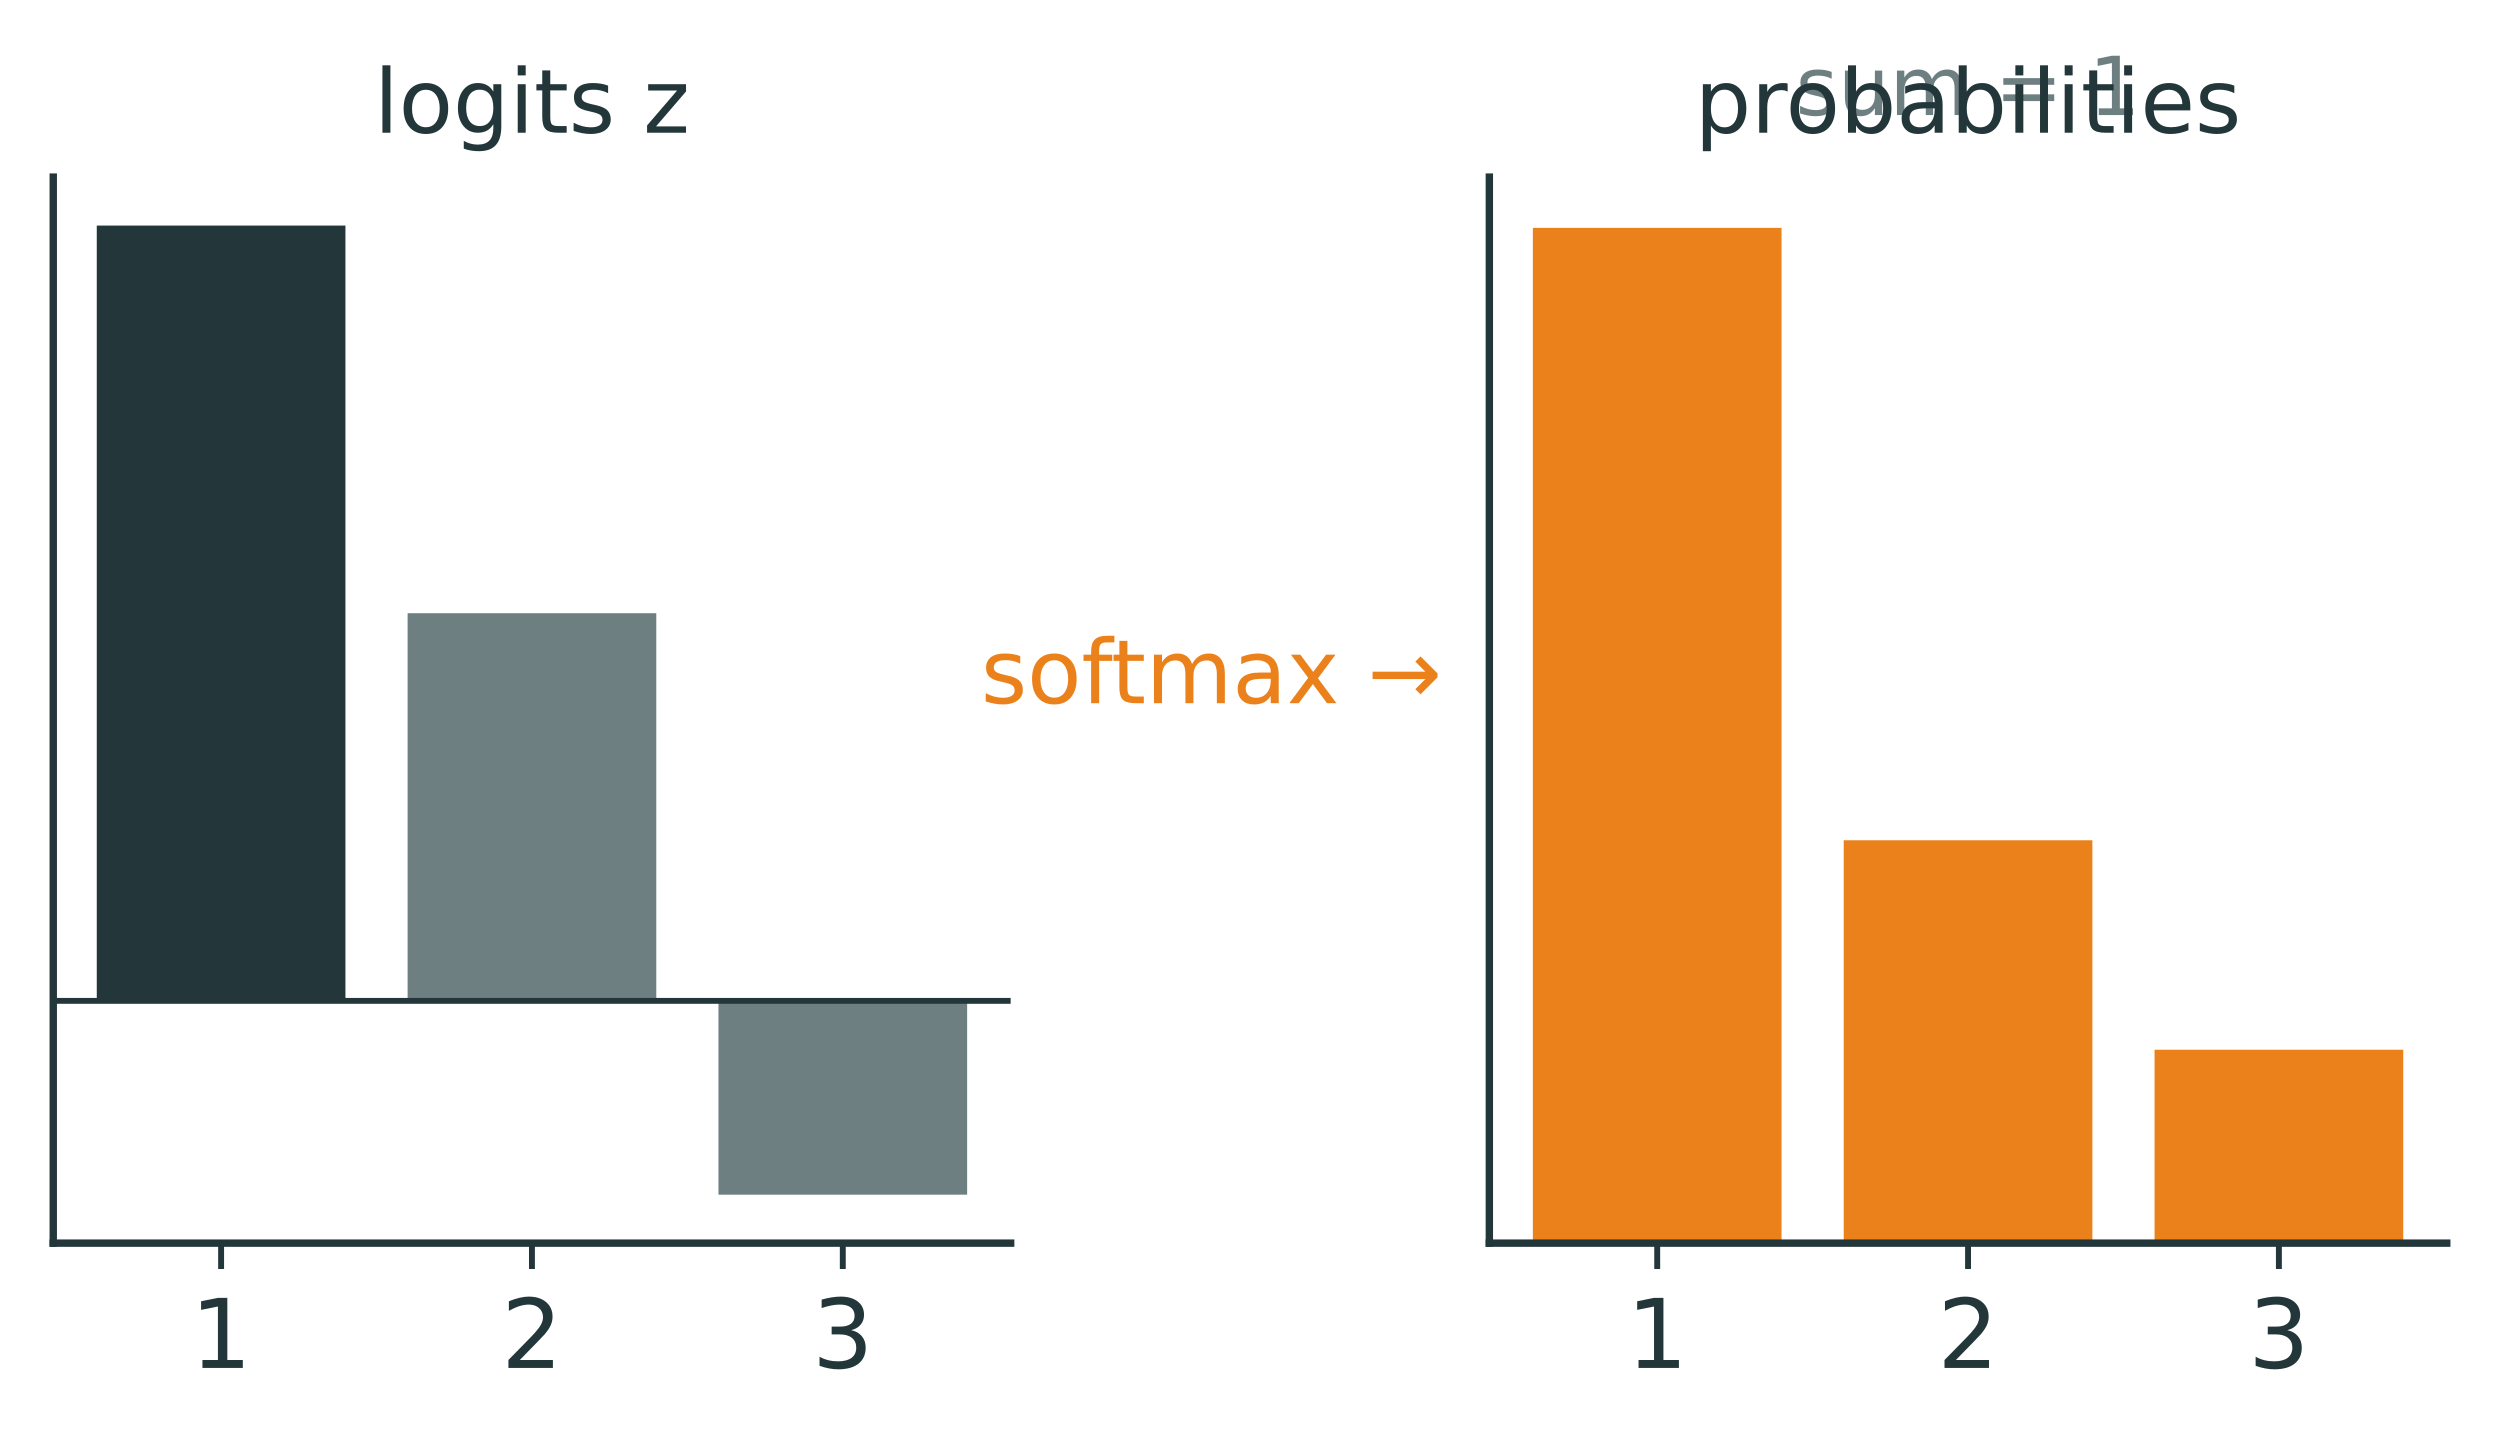
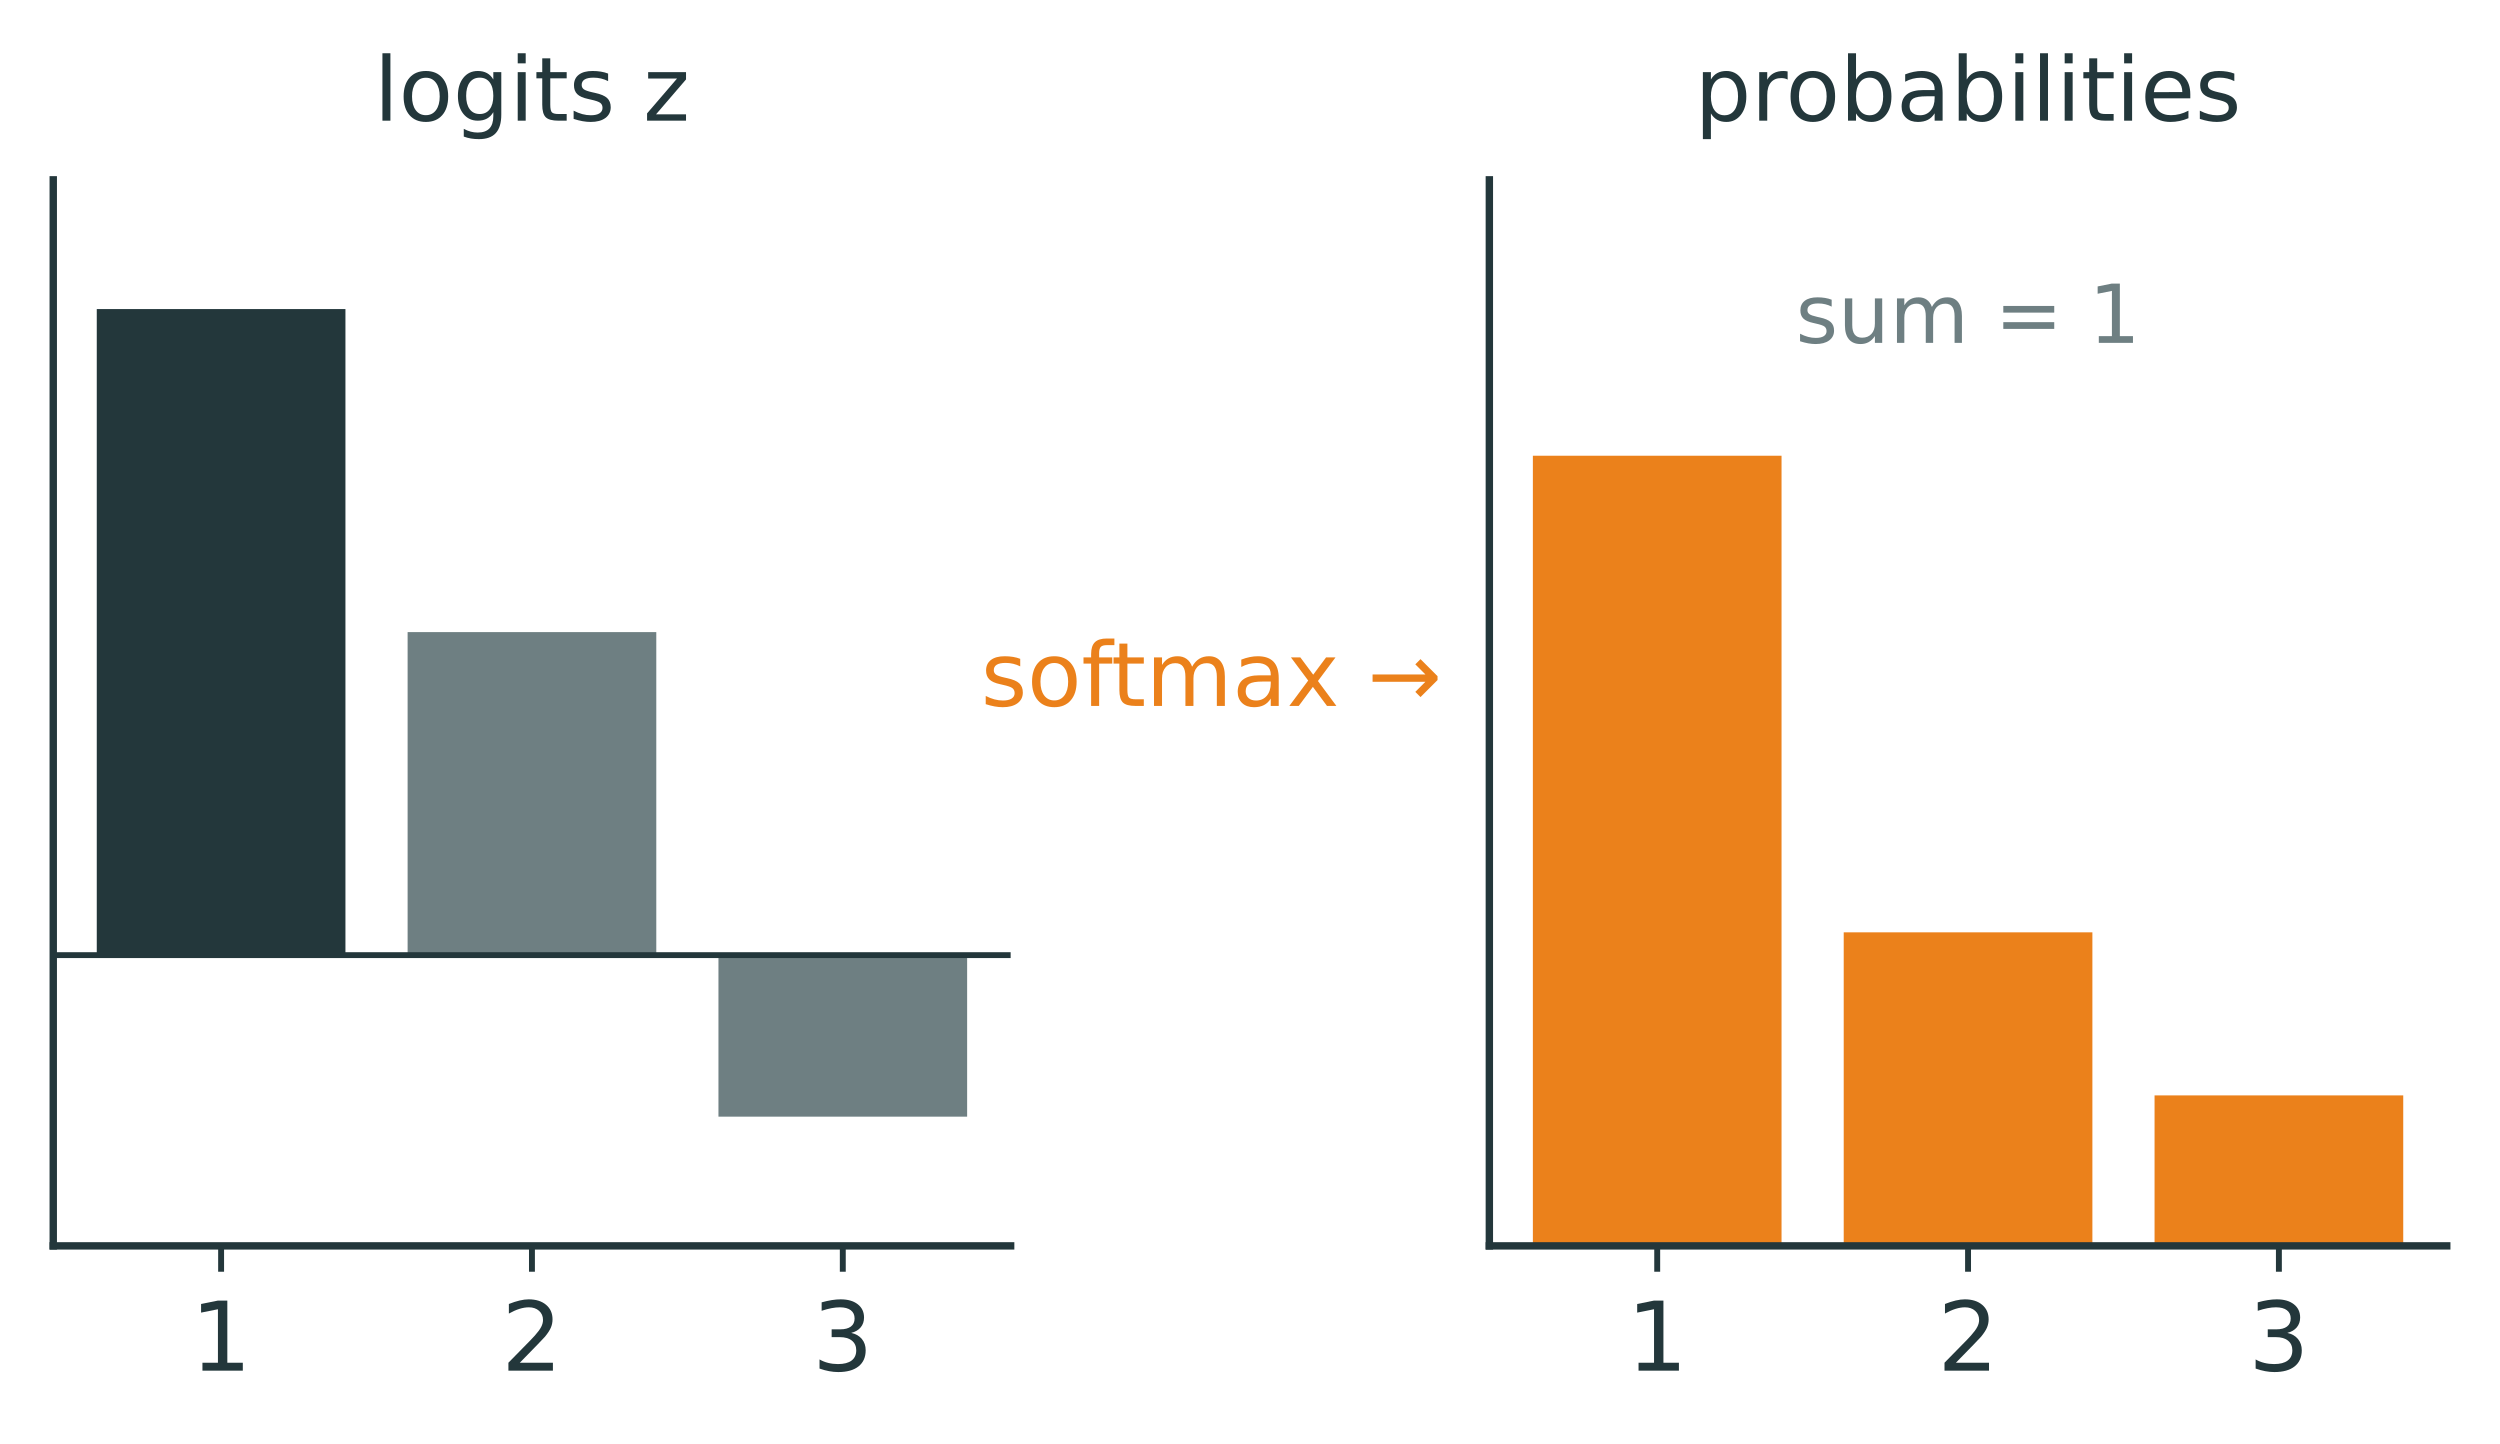
- <svg xmlns="http://www.w3.org/2000/svg" xmlns:xlink="http://www.w3.org/1999/xlink" width="338.04pt" height="194.873pt" viewBox="0 0 338.04 194.873" version="1.1">
+ <svg xmlns="http://www.w3.org/2000/svg" xmlns:xlink="http://www.w3.org/1999/xlink" width="338.04pt" height="195.244pt" viewBox="0 0 338.04 195.244" version="1.1">
  <defs>
    <style type="text/css">*{stroke-linejoin: round; stroke-linecap: butt}</style>
  </defs>
  <g id="figure_1">
    <g id="patch_1">
-       <path d="M 0 194.873  L 338.04 194.873  L 338.04 0  L 0 0  L 0 194.873  z " style="fill: none" />
+       <path d="M 0 195.244  L 338.04 195.244  L 338.04 -0  L 0 -0  L 0 195.244  z " style="fill: none" />
    </g>
    <g id="axes_1">
      <g id="patch_2">
-         <path d="M 7.2 168.092  L 136.656 168.092  L 136.656 23.948  L 7.2 23.948  L 7.2 168.092  z " style="fill: none" />
+         <path d="M 7.2 168.462  L 136.656 168.462  L 136.656 24.318  L 7.2 24.318  L 7.2 168.462  z " style="fill: none" />
      </g>
      <g id="patch_3">
-         <path d="M 13.084 135.332  L 46.709 135.332  L 46.709 30.5  L 13.084 30.5  z " clip-path="url(#pa4105f5625)" style="fill: #23373b" />
+         <path d="M 13.084 129.15  L 46.709 129.15  L 46.709 41.79  L 13.084 41.79  z " clip-path="url(#p4cd9e934ae)" style="fill: #23373b" />
      </g>
      <g id="patch_4">
-         <path d="M 55.116 135.332  L 88.74 135.332  L 88.74 82.916  L 55.116 82.916  z " clip-path="url(#pa4105f5625)" style="fill: #6e7f82" />
+         <path d="M 55.116 129.15  L 88.74 129.15  L 88.74 85.47  L 55.116 85.47  z " clip-path="url(#p4cd9e934ae)" style="fill: #6e7f82" />
      </g>
      <g id="patch_5">
-         <path d="M 97.147 135.332  L 130.772 135.332  L 130.772 161.54  L 97.147 161.54  z " clip-path="url(#pa4105f5625)" style="fill: #6e7f82" />
+         <path d="M 97.147 129.15  L 130.772 129.15  L 130.772 150.99  L 97.147 150.99  z " clip-path="url(#p4cd9e934ae)" style="fill: #6e7f82" />
      </g>
      <g id="matplotlib.axis_1">
        <g id="xtick_1">
          <g id="line2d_1">
            <defs>
-               <path id="m319a6c7efa" d="M 0 0  L 0 3.5  " style="stroke: #23373b; stroke-width: 0.8" />
+               <path id="ma054e8879e" d="M 0 0  L 0 3.5  " style="stroke: #23373b; stroke-width: 0.8" />
            </defs>
            <g>
-               <use xlink:href="#m319a6c7efa" x="29.897" y="168.092" style="fill: #23373b; stroke: #23373b; stroke-width: 0.8" />
+               <use xlink:href="#ma054e8879e" x="29.897" y="168.462" style="fill: #23373b; stroke: #23373b; stroke-width: 0.8" />
            </g>
          </g>
          <g id="text_1">
-             <g style="fill: #23373b" transform="translate(25.76121 184.9696) scale(0.13 -0.13)">
+             <g style="fill: #23373b" transform="translate(25.76121 185.3401) scale(0.13 -0.13)">
              <defs>
                <path id="DejaVuSans-31" d="M 794 531  L 1825 531  L 1825 4091  L 703 3866  L 703 4441  L 1819 4666  L 2450 4666  L 2450 531  L 3481 531  L 3481 0  L 794 0  L 794 531  z " transform="scale(0.015625)" />
              </defs>
              <use xlink:href="#DejaVuSans-31" />
            </g>
          </g>
        </g>
        <g id="xtick_2">
          <g id="line2d_2">
            <g>
-               <use xlink:href="#m319a6c7efa" x="71.928" y="168.092" style="fill: #23373b; stroke: #23373b; stroke-width: 0.8" />
+               <use xlink:href="#ma054e8879e" x="71.928" y="168.462" style="fill: #23373b; stroke: #23373b; stroke-width: 0.8" />
            </g>
          </g>
          <g id="text_2">
-             <g style="fill: #23373b" transform="translate(67.79238 184.9696) scale(0.13 -0.13)">
+             <g style="fill: #23373b" transform="translate(67.79238 185.3401) scale(0.13 -0.13)">
              <defs>
                <path id="DejaVuSans-32" d="M 1228 531  L 3431 531  L 3431 0  L 469 0  L 469 531  Q 828 903 1448 1529  Q 2069 2156 2228 2338  Q 2531 2678 2651 2914  Q 2772 3150 2772 3378  Q 2772 3750 2511 3984  Q 2250 4219 1831 4219  Q 1534 4219 1204 4116  Q 875 4013 500 3803  L 500 4441  Q 881 4594 1212 4672  Q 1544 4750 1819 4750  Q 2544 4750 2975 4387  Q 3406 4025 3406 3419  Q 3406 3131 3298 2873  Q 3191 2616 2906 2266  Q 2828 2175 2409 1742  Q 1991 1309 1228 531  z " transform="scale(0.015625)" />
              </defs>
              <use xlink:href="#DejaVuSans-32" />
            </g>
          </g>
        </g>
        <g id="xtick_3">
          <g id="line2d_3">
            <g>
-               <use xlink:href="#m319a6c7efa" x="113.959" y="168.092" style="fill: #23373b; stroke: #23373b; stroke-width: 0.8" />
+               <use xlink:href="#ma054e8879e" x="113.959" y="168.462" style="fill: #23373b; stroke: #23373b; stroke-width: 0.8" />
            </g>
          </g>
          <g id="text_3">
-             <g style="fill: #23373b" transform="translate(109.8235 184.9696) scale(0.13 -0.13)">
+             <g style="fill: #23373b" transform="translate(109.8235 185.3401) scale(0.13 -0.13)">
              <defs>
                <path id="DejaVuSans-33" d="M 2597 2516  Q 3050 2419 3304 2112  Q 3559 1806 3559 1356  Q 3559 666 3084 287  Q 2609 -91 1734 -91  Q 1441 -91 1130 -33  Q 819 25 488 141  L 488 750  Q 750 597 1062 519  Q 1375 441 1716 441  Q 2309 441 2620 675  Q 2931 909 2931 1356  Q 2931 1769 2642 2001  Q 2353 2234 1838 2234  L 1294 2234  L 1294 2753  L 1863 2753  Q 2328 2753 2575 2939  Q 2822 3125 2822 3475  Q 2822 3834 2567 4026  Q 2313 4219 1838 4219  Q 1578 4219 1281 4162  Q 984 4106 628 3988  L 628 4550  Q 988 4650 1302 4700  Q 1616 4750 1894 4750  Q 2613 4750 3031 4423  Q 3450 4097 3450 3541  Q 3450 3153 3228 2886  Q 3006 2619 2597 2516  z " transform="scale(0.015625)" />
              </defs>
              <use xlink:href="#DejaVuSans-33" />
            </g>
          </g>
        </g>
      </g>
      <g id="matplotlib.axis_2" />
      <g id="line2d_4">
-         <path d="M 7.2 135.332  L 136.656 135.332  " clip-path="url(#pa4105f5625)" style="fill: none; stroke: #23373b; stroke-width: 0.8; stroke-linecap: round" />
+         <path d="M 7.2 129.15  L 136.656 129.15  " clip-path="url(#p4cd9e934ae)" style="fill: none; stroke: #23373b; stroke-width: 0.8; stroke-linecap: round" />
      </g>
      <g id="patch_6">
-         <path d="M 7.2 168.092  L 7.2 23.948  " style="fill: none; stroke: #23373b; stroke-linejoin: miter; stroke-linecap: square" />
+         <path d="M 7.2 168.462  L 7.2 24.318  " style="fill: none; stroke: #23373b; stroke-linejoin: miter; stroke-linecap: square" />
      </g>
      <g id="patch_7">
-         <path d="M 7.2 168.092  L 136.656 168.092  " style="fill: none; stroke: #23373b; stroke-linejoin: miter; stroke-linecap: square" />
+         <path d="M 7.2 168.462  L 136.656 168.462  " style="fill: none; stroke: #23373b; stroke-linejoin: miter; stroke-linecap: square" />
      </g>
      <g id="text_4">
-         <g style="fill: #23373b" transform="translate(50.58019 17.94761) scale(0.12 -0.12)">
+         <g style="fill: #23373b" transform="translate(50.58019 16.31812) scale(0.12 -0.12)">
          <defs>
            <path id="DejaVuSans-6c" d="M 603 4863  L 1178 4863  L 1178 0  L 603 0  L 603 4863  z " transform="scale(0.015625)" />
            <path id="DejaVuSans-6f" d="M 1959 3097  Q 1497 3097 1228 2736  Q 959 2375 959 1747  Q 959 1119 1226 758  Q 1494 397 1959 397  Q 2419 397 2687 759  Q 2956 1122 2956 1747  Q 2956 2369 2687 2733  Q 2419 3097 1959 3097  z M 1959 3584  Q 2709 3584 3137 3096  Q 3566 2609 3566 1747  Q 3566 888 3137 398  Q 2709 -91 1959 -91  Q 1206 -91 779 398  Q 353 888 353 1747  Q 353 2609 779 3096  Q 1206 3584 1959 3584  z " transform="scale(0.015625)" />
            <path id="DejaVuSans-67" d="M 2906 1791  Q 2906 2416 2648 2759  Q 2391 3103 1925 3103  Q 1463 3103 1205 2759  Q 947 2416 947 1791  Q 947 1169 1205 825  Q 1463 481 1925 481  Q 2391 481 2648 825  Q 2906 1169 2906 1791  z M 3481 434  Q 3481 -459 3084 -895  Q 2688 -1331 1869 -1331  Q 1566 -1331 1297 -1286  Q 1028 -1241 775 -1147  L 775 -588  Q 1028 -725 1275 -790  Q 1522 -856 1778 -856  Q 2344 -856 2625 -561  Q 2906 -266 2906 331  L 2906 616  Q 2728 306 2450 153  Q 2172 0 1784 0  Q 1141 0 747 490  Q 353 981 353 1791  Q 353 2603 747 3093  Q 1141 3584 1784 3584  Q 2172 3584 2450 3431  Q 2728 3278 2906 2969  L 2906 3500  L 3481 3500  L 3481 434  z " transform="scale(0.015625)" />
            <path id="DejaVuSans-69" d="M 603 3500  L 1178 3500  L 1178 0  L 603 0  L 603 3500  z M 603 4863  L 1178 4863  L 1178 4134  L 603 4134  L 603 4863  z " transform="scale(0.015625)" />
            <path id="DejaVuSans-74" d="M 1172 4494  L 1172 3500  L 2356 3500  L 2356 3053  L 1172 3053  L 1172 1153  Q 1172 725 1289 603  Q 1406 481 1766 481  L 2356 481  L 2356 0  L 1766 0  Q 1100 0 847 248  Q 594 497 594 1153  L 594 3053  L 172 3053  L 172 3500  L 594 3500  L 594 4494  L 1172 4494  z " transform="scale(0.015625)" />
            <path id="DejaVuSans-73" d="M 2834 3397  L 2834 2853  Q 2591 2978 2328 3040  Q 2066 3103 1784 3103  Q 1356 3103 1142 2972  Q 928 2841 928 2578  Q 928 2378 1081 2264  Q 1234 2150 1697 2047  L 1894 2003  Q 2506 1872 2764 1633  Q 3022 1394 3022 966  Q 3022 478 2636 193  Q 2250 -91 1575 -91  Q 1294 -91 989 -36  Q 684 19 347 128  L 347 722  Q 666 556 975 473  Q 1284 391 1588 391  Q 1994 391 2212 530  Q 2431 669 2431 922  Q 2431 1156 2273 1281  Q 2116 1406 1581 1522  L 1381 1569  Q 847 1681 609 1914  Q 372 2147 372 2553  Q 372 3047 722 3315  Q 1072 3584 1716 3584  Q 2034 3584 2315 3537  Q 2597 3491 2834 3397  z " transform="scale(0.015625)" />
            <path id="DejaVuSans-20" transform="scale(0.015625)" />
            <path id="DejaVuSans-7a" d="M 353 3500  L 3084 3500  L 3084 2975  L 922 459  L 3084 459  L 3084 0  L 275 0  L 275 525  L 2438 3041  L 353 3041  L 353 3500  z " transform="scale(0.015625)" />
          </defs>
          <use xlink:href="#DejaVuSans-6c" />
          <use xlink:href="#DejaVuSans-6f" transform="translate(27.7832 0)" />
          <use xlink:href="#DejaVuSans-67" transform="translate(88.96484 0)" />
          <use xlink:href="#DejaVuSans-69" transform="translate(152.4414 0)" />
          <use xlink:href="#DejaVuSans-74" transform="translate(180.2246 0)" />
          <use xlink:href="#DejaVuSans-73" transform="translate(219.4336 0)" />
          <use xlink:href="#DejaVuSans-20" transform="translate(271.5332 0)" />
          <use xlink:href="#DejaVuSans-7a" transform="translate(303.3203 0)" />
        </g>
      </g>
    </g>
    <g id="axes_2">
      <g id="patch_8">
-         <path d="M 201.384 168.092  L 330.84 168.092  L 330.84 23.948  L 201.384 23.948  L 201.384 168.092  z " style="fill: none" />
+         <path d="M 201.384 168.462  L 330.84 168.462  L 330.84 24.318  L 201.384 24.318  L 201.384 168.462  z " style="fill: none" />
      </g>
      <g id="patch_9">
-         <path d="M 207.268 168.092  L 240.893 168.092  L 240.893 30.812  L 207.268 30.812  z " clip-path="url(#p60dabada1c)" style="fill: #eb811b" />
+         <path d="M 207.268 168.462  L 240.893 168.462  L 240.893 61.626  L 207.268 61.626  z " clip-path="url(#p7d96aa2d0a)" style="fill: #eb811b" />
      </g>
      <g id="patch_10">
-         <path d="M 249.3 168.092  L 282.924 168.092  L 282.924 113.615  L 249.3 113.615  z " clip-path="url(#p60dabada1c)" style="fill: #eb811b" />
+         <path d="M 249.3 168.462  L 282.924 168.462  L 282.924 126.067  L 249.3 126.067  z " clip-path="url(#p7d96aa2d0a)" style="fill: #eb811b" />
      </g>
      <g id="patch_11">
-         <path d="M 291.331 168.092  L 324.956 168.092  L 324.956 141.943  L 291.331 141.943  z " clip-path="url(#p60dabada1c)" style="fill: #eb811b" />
+         <path d="M 291.331 168.462  L 324.956 168.462  L 324.956 148.112  L 291.331 148.112  z " clip-path="url(#p7d96aa2d0a)" style="fill: #eb811b" />
      </g>
      <g id="matplotlib.axis_3">
        <g id="xtick_4">
          <g id="line2d_5">
            <g>
-               <use xlink:href="#m319a6c7efa" x="224.081" y="168.092" style="fill: #23373b; stroke: #23373b; stroke-width: 0.8" />
+               <use xlink:href="#ma054e8879e" x="224.081" y="168.462" style="fill: #23373b; stroke: #23373b; stroke-width: 0.8" />
            </g>
          </g>
          <g id="text_5">
-             <g style="fill: #23373b" transform="translate(219.9452 184.9696) scale(0.13 -0.13)">
+             <g style="fill: #23373b" transform="translate(219.9452 185.3401) scale(0.13 -0.13)">
              <use xlink:href="#DejaVuSans-31" />
            </g>
          </g>
        </g>
        <g id="xtick_5">
          <g id="line2d_6">
            <g>
-               <use xlink:href="#m319a6c7efa" x="266.112" y="168.092" style="fill: #23373b; stroke: #23373b; stroke-width: 0.8" />
+               <use xlink:href="#ma054e8879e" x="266.112" y="168.462" style="fill: #23373b; stroke: #23373b; stroke-width: 0.8" />
            </g>
          </g>
          <g id="text_6">
-             <g style="fill: #23373b" transform="translate(261.9764 184.9696) scale(0.13 -0.13)">
+             <g style="fill: #23373b" transform="translate(261.9764 185.3401) scale(0.13 -0.13)">
              <use xlink:href="#DejaVuSans-32" />
            </g>
          </g>
        </g>
        <g id="xtick_6">
          <g id="line2d_7">
            <g>
-               <use xlink:href="#m319a6c7efa" x="308.143" y="168.092" style="fill: #23373b; stroke: #23373b; stroke-width: 0.8" />
+               <use xlink:href="#ma054e8879e" x="308.143" y="168.462" style="fill: #23373b; stroke: #23373b; stroke-width: 0.8" />
            </g>
          </g>
          <g id="text_7">
-             <g style="fill: #23373b" transform="translate(304.0075 184.9696) scale(0.13 -0.13)">
+             <g style="fill: #23373b" transform="translate(304.0075 185.3401) scale(0.13 -0.13)">
              <use xlink:href="#DejaVuSans-33" />
            </g>
          </g>
        </g>
      </g>
      <g id="matplotlib.axis_4" />
      <g id="patch_12">
-         <path d="M 201.384 168.092  L 201.384 23.948  " style="fill: none; stroke: #23373b; stroke-linejoin: miter; stroke-linecap: square" />
+         <path d="M 201.384 168.462  L 201.384 24.318  " style="fill: none; stroke: #23373b; stroke-linejoin: miter; stroke-linecap: square" />
      </g>
      <g id="patch_13">
-         <path d="M 201.384 168.092  L 330.84 168.092  " style="fill: none; stroke: #23373b; stroke-linejoin: miter; stroke-linecap: square" />
+         <path d="M 201.384 168.462  L 330.84 168.462  " style="fill: none; stroke: #23373b; stroke-linejoin: miter; stroke-linecap: square" />
      </g>
      <g id="text_8">
-         <g style="fill: #6e7f82" transform="translate(242.7997 15.55828) scale(0.11 -0.11)">
+         <g style="fill: #6e7f82" transform="translate(242.7997 46.36368) scale(0.11 -0.11)">
          <defs>
            <path id="DejaVuSans-75" d="M 544 1381  L 544 3500  L 1119 3500  L 1119 1403  Q 1119 906 1312 657  Q 1506 409 1894 409  Q 2359 409 2629 706  Q 2900 1003 2900 1516  L 2900 3500  L 3475 3500  L 3475 0  L 2900 0  L 2900 538  Q 2691 219 2414 64  Q 2138 -91 1772 -91  Q 1169 -91 856 284  Q 544 659 544 1381  z M 1991 3584  L 1991 3584  z " transform="scale(0.015625)" />
            <path id="DejaVuSans-6d" d="M 3328 2828  Q 3544 3216 3844 3400  Q 4144 3584 4550 3584  Q 5097 3584 5394 3201  Q 5691 2819 5691 2113  L 5691 0  L 5113 0  L 5113 2094  Q 5113 2597 4934 2840  Q 4756 3084 4391 3084  Q 3944 3084 3684 2787  Q 3425 2491 3425 1978  L 3425 0  L 2847 0  L 2847 2094  Q 2847 2600 2669 2842  Q 2491 3084 2119 3084  Q 1678 3084 1418 2786  Q 1159 2488 1159 1978  L 1159 0  L 581 0  L 581 3500  L 1159 3500  L 1159 2956  Q 1356 3278 1631 3431  Q 1906 3584 2284 3584  Q 2666 3584 2933 3390  Q 3200 3197 3328 2828  z " transform="scale(0.015625)" />
            <path id="DejaVuSans-3d" d="M 678 2906  L 4684 2906  L 4684 2381  L 678 2381  L 678 2906  z M 678 1631  L 4684 1631  L 4684 1100  L 678 1100  L 678 1631  z " transform="scale(0.015625)" />
          </defs>
          <use xlink:href="#DejaVuSans-73" />
          <use xlink:href="#DejaVuSans-75" transform="translate(52.09961 0)" />
          <use xlink:href="#DejaVuSans-6d" transform="translate(115.4785 0)" />
          <use xlink:href="#DejaVuSans-20" transform="translate(212.8906 0)" />
          <use xlink:href="#DejaVuSans-3d" transform="translate(244.6777 0)" />
          <use xlink:href="#DejaVuSans-20" transform="translate(328.4668 0)" />
          <use xlink:href="#DejaVuSans-31" transform="translate(360.2539 0)" />
        </g>
      </g>
      <g id="text_9">
-         <g style="fill: #23373b" transform="translate(229.1679 17.94761) scale(0.12 -0.12)">
+         <g style="fill: #23373b" transform="translate(229.1679 16.31812) scale(0.12 -0.12)">
          <defs>
            <path id="DejaVuSans-70" d="M 1159 525  L 1159 -1331  L 581 -1331  L 581 3500  L 1159 3500  L 1159 2969  Q 1341 3281 1617 3432  Q 1894 3584 2278 3584  Q 2916 3584 3314 3078  Q 3713 2572 3713 1747  Q 3713 922 3314 415  Q 2916 -91 2278 -91  Q 1894 -91 1617 61  Q 1341 213 1159 525  z M 3116 1747  Q 3116 2381 2855 2742  Q 2594 3103 2138 3103  Q 1681 3103 1420 2742  Q 1159 2381 1159 1747  Q 1159 1113 1420 752  Q 1681 391 2138 391  Q 2594 391 2855 752  Q 3116 1113 3116 1747  z " transform="scale(0.015625)" />
            <path id="DejaVuSans-72" d="M 2631 2963  Q 2534 3019 2420 3045  Q 2306 3072 2169 3072  Q 1681 3072 1420 2755  Q 1159 2438 1159 1844  L 1159 0  L 581 0  L 581 3500  L 1159 3500  L 1159 2956  Q 1341 3275 1631 3429  Q 1922 3584 2338 3584  Q 2397 3584 2469 3576  Q 2541 3569 2628 3553  L 2631 2963  z " transform="scale(0.015625)" />
            <path id="DejaVuSans-62" d="M 3116 1747  Q 3116 2381 2855 2742  Q 2594 3103 2138 3103  Q 1681 3103 1420 2742  Q 1159 2381 1159 1747  Q 1159 1113 1420 752  Q 1681 391 2138 391  Q 2594 391 2855 752  Q 3116 1113 3116 1747  z M 1159 2969  Q 1341 3281 1617 3432  Q 1894 3584 2278 3584  Q 2916 3584 3314 3078  Q 3713 2572 3713 1747  Q 3713 922 3314 415  Q 2916 -91 2278 -91  Q 1894 -91 1617 61  Q 1341 213 1159 525  L 1159 0  L 581 0  L 581 4863  L 1159 4863  L 1159 2969  z " transform="scale(0.015625)" />
            <path id="DejaVuSans-61" d="M 2194 1759  Q 1497 1759 1228 1600  Q 959 1441 959 1056  Q 959 750 1161 570  Q 1363 391 1709 391  Q 2188 391 2477 730  Q 2766 1069 2766 1631  L 2766 1759  L 2194 1759  z M 3341 1997  L 3341 0  L 2766 0  L 2766 531  Q 2569 213 2275 61  Q 1981 -91 1556 -91  Q 1019 -91 701 211  Q 384 513 384 1019  Q 384 1609 779 1909  Q 1175 2209 1959 2209  L 2766 2209  L 2766 2266  Q 2766 2663 2505 2880  Q 2244 3097 1772 3097  Q 1472 3097 1187 3025  Q 903 2953 641 2809  L 641 3341  Q 956 3463 1253 3523  Q 1550 3584 1831 3584  Q 2591 3584 2966 3190  Q 3341 2797 3341 1997  z " transform="scale(0.015625)" />
            <path id="DejaVuSans-65" d="M 3597 1894  L 3597 1613  L 953 1613  Q 991 1019 1311 708  Q 1631 397 2203 397  Q 2534 397 2845 478  Q 3156 559 3463 722  L 3463 178  Q 3153 47 2828 -22  Q 2503 -91 2169 -91  Q 1331 -91 842 396  Q 353 884 353 1716  Q 353 2575 817 3079  Q 1281 3584 2069 3584  Q 2775 3584 3186 3129  Q 3597 2675 3597 1894  z M 3022 2063  Q 3016 2534 2758 2815  Q 2500 3097 2075 3097  Q 1594 3097 1305 2825  Q 1016 2553 972 2059  L 3022 2063  z " transform="scale(0.015625)" />
          </defs>
          <use xlink:href="#DejaVuSans-70" />
          <use xlink:href="#DejaVuSans-72" transform="translate(63.47656 0)" />
          <use xlink:href="#DejaVuSans-6f" transform="translate(102.3398 0)" />
          <use xlink:href="#DejaVuSans-62" transform="translate(163.5215 0)" />
          <use xlink:href="#DejaVuSans-61" transform="translate(226.998 0)" />
          <use xlink:href="#DejaVuSans-62" transform="translate(288.2773 0)" />
          <use xlink:href="#DejaVuSans-69" transform="translate(351.7539 0)" />
          <use xlink:href="#DejaVuSans-6c" transform="translate(379.5371 0)" />
          <use xlink:href="#DejaVuSans-69" transform="translate(407.3203 0)" />
          <use xlink:href="#DejaVuSans-74" transform="translate(435.1035 0)" />
          <use xlink:href="#DejaVuSans-69" transform="translate(474.3125 0)" />
          <use xlink:href="#DejaVuSans-65" transform="translate(502.0957 0)" />
          <use xlink:href="#DejaVuSans-73" transform="translate(563.6191 0)" />
        </g>
      </g>
    </g>
    <g id="text_10">
-       <g style="fill: #eb811b" transform="translate(132.6366 95.08361) scale(0.12 -0.12)">
+       <g style="fill: #eb811b" transform="translate(132.6366 95.45413) scale(0.12 -0.12)">
        <defs>
          <path id="DejaVuSans-66" d="M 2375 4863  L 2375 4384  L 1825 4384  Q 1516 4384 1395 4259  Q 1275 4134 1275 3809  L 1275 3500  L 2222 3500  L 2222 3053  L 1275 3053  L 1275 0  L 697 0  L 697 3053  L 147 3053  L 147 3500  L 697 3500  L 697 3744  Q 697 4328 969 4595  Q 1241 4863 1831 4863  L 2375 4863  z " transform="scale(0.015625)" />
          <path id="DejaVuSans-78" d="M 3513 3500  L 2247 1797  L 3578 0  L 2900 0  L 1881 1375  L 863 0  L 184 0  L 1544 1831  L 300 3500  L 978 3500  L 1906 2253  L 2834 3500  L 3513 3500  z " transform="scale(0.015625)" />
          <path id="DejaVuSans-2192" d="M 5050 2147  L 5050 1866  L 3822 638  L 3447 1013  L 4175 1741  L 366 1741  L 366 2272  L 4175 2272  L 3447 3000  L 3822 3375  L 5050 2147  z " transform="scale(0.015625)" />
        </defs>
        <use xlink:href="#DejaVuSans-73" />
        <use xlink:href="#DejaVuSans-6f" transform="translate(52.09961 0)" />
        <use xlink:href="#DejaVuSans-66" transform="translate(113.2812 0)" />
        <use xlink:href="#DejaVuSans-74" transform="translate(146.7363 0)" />
        <use xlink:href="#DejaVuSans-6d" transform="translate(185.9453 0)" />
        <use xlink:href="#DejaVuSans-61" transform="translate(283.3574 0)" />
        <use xlink:href="#DejaVuSans-78" transform="translate(344.6367 0)" />
        <use xlink:href="#DejaVuSans-20" transform="translate(403.8164 0)" />
        <use xlink:href="#DejaVuSans-2192" transform="translate(435.6035 0)" />
      </g>
    </g>
  </g>
  <defs>
-     <clipPath id="pa4105f5625">
-       <rect x="7.2" y="23.948" width="129.456" height="144.144" />
+     <clipPath id="p4cd9e934ae">
+       <rect x="7.2" y="24.318" width="129.456" height="144.144" />
    </clipPath>
-     <clipPath id="p60dabada1c">
-       <rect x="201.384" y="23.948" width="129.456" height="144.144" />
+     <clipPath id="p7d96aa2d0a">
+       <rect x="201.384" y="24.318" width="129.456" height="144.144" />
    </clipPath>
  </defs>
</svg>
